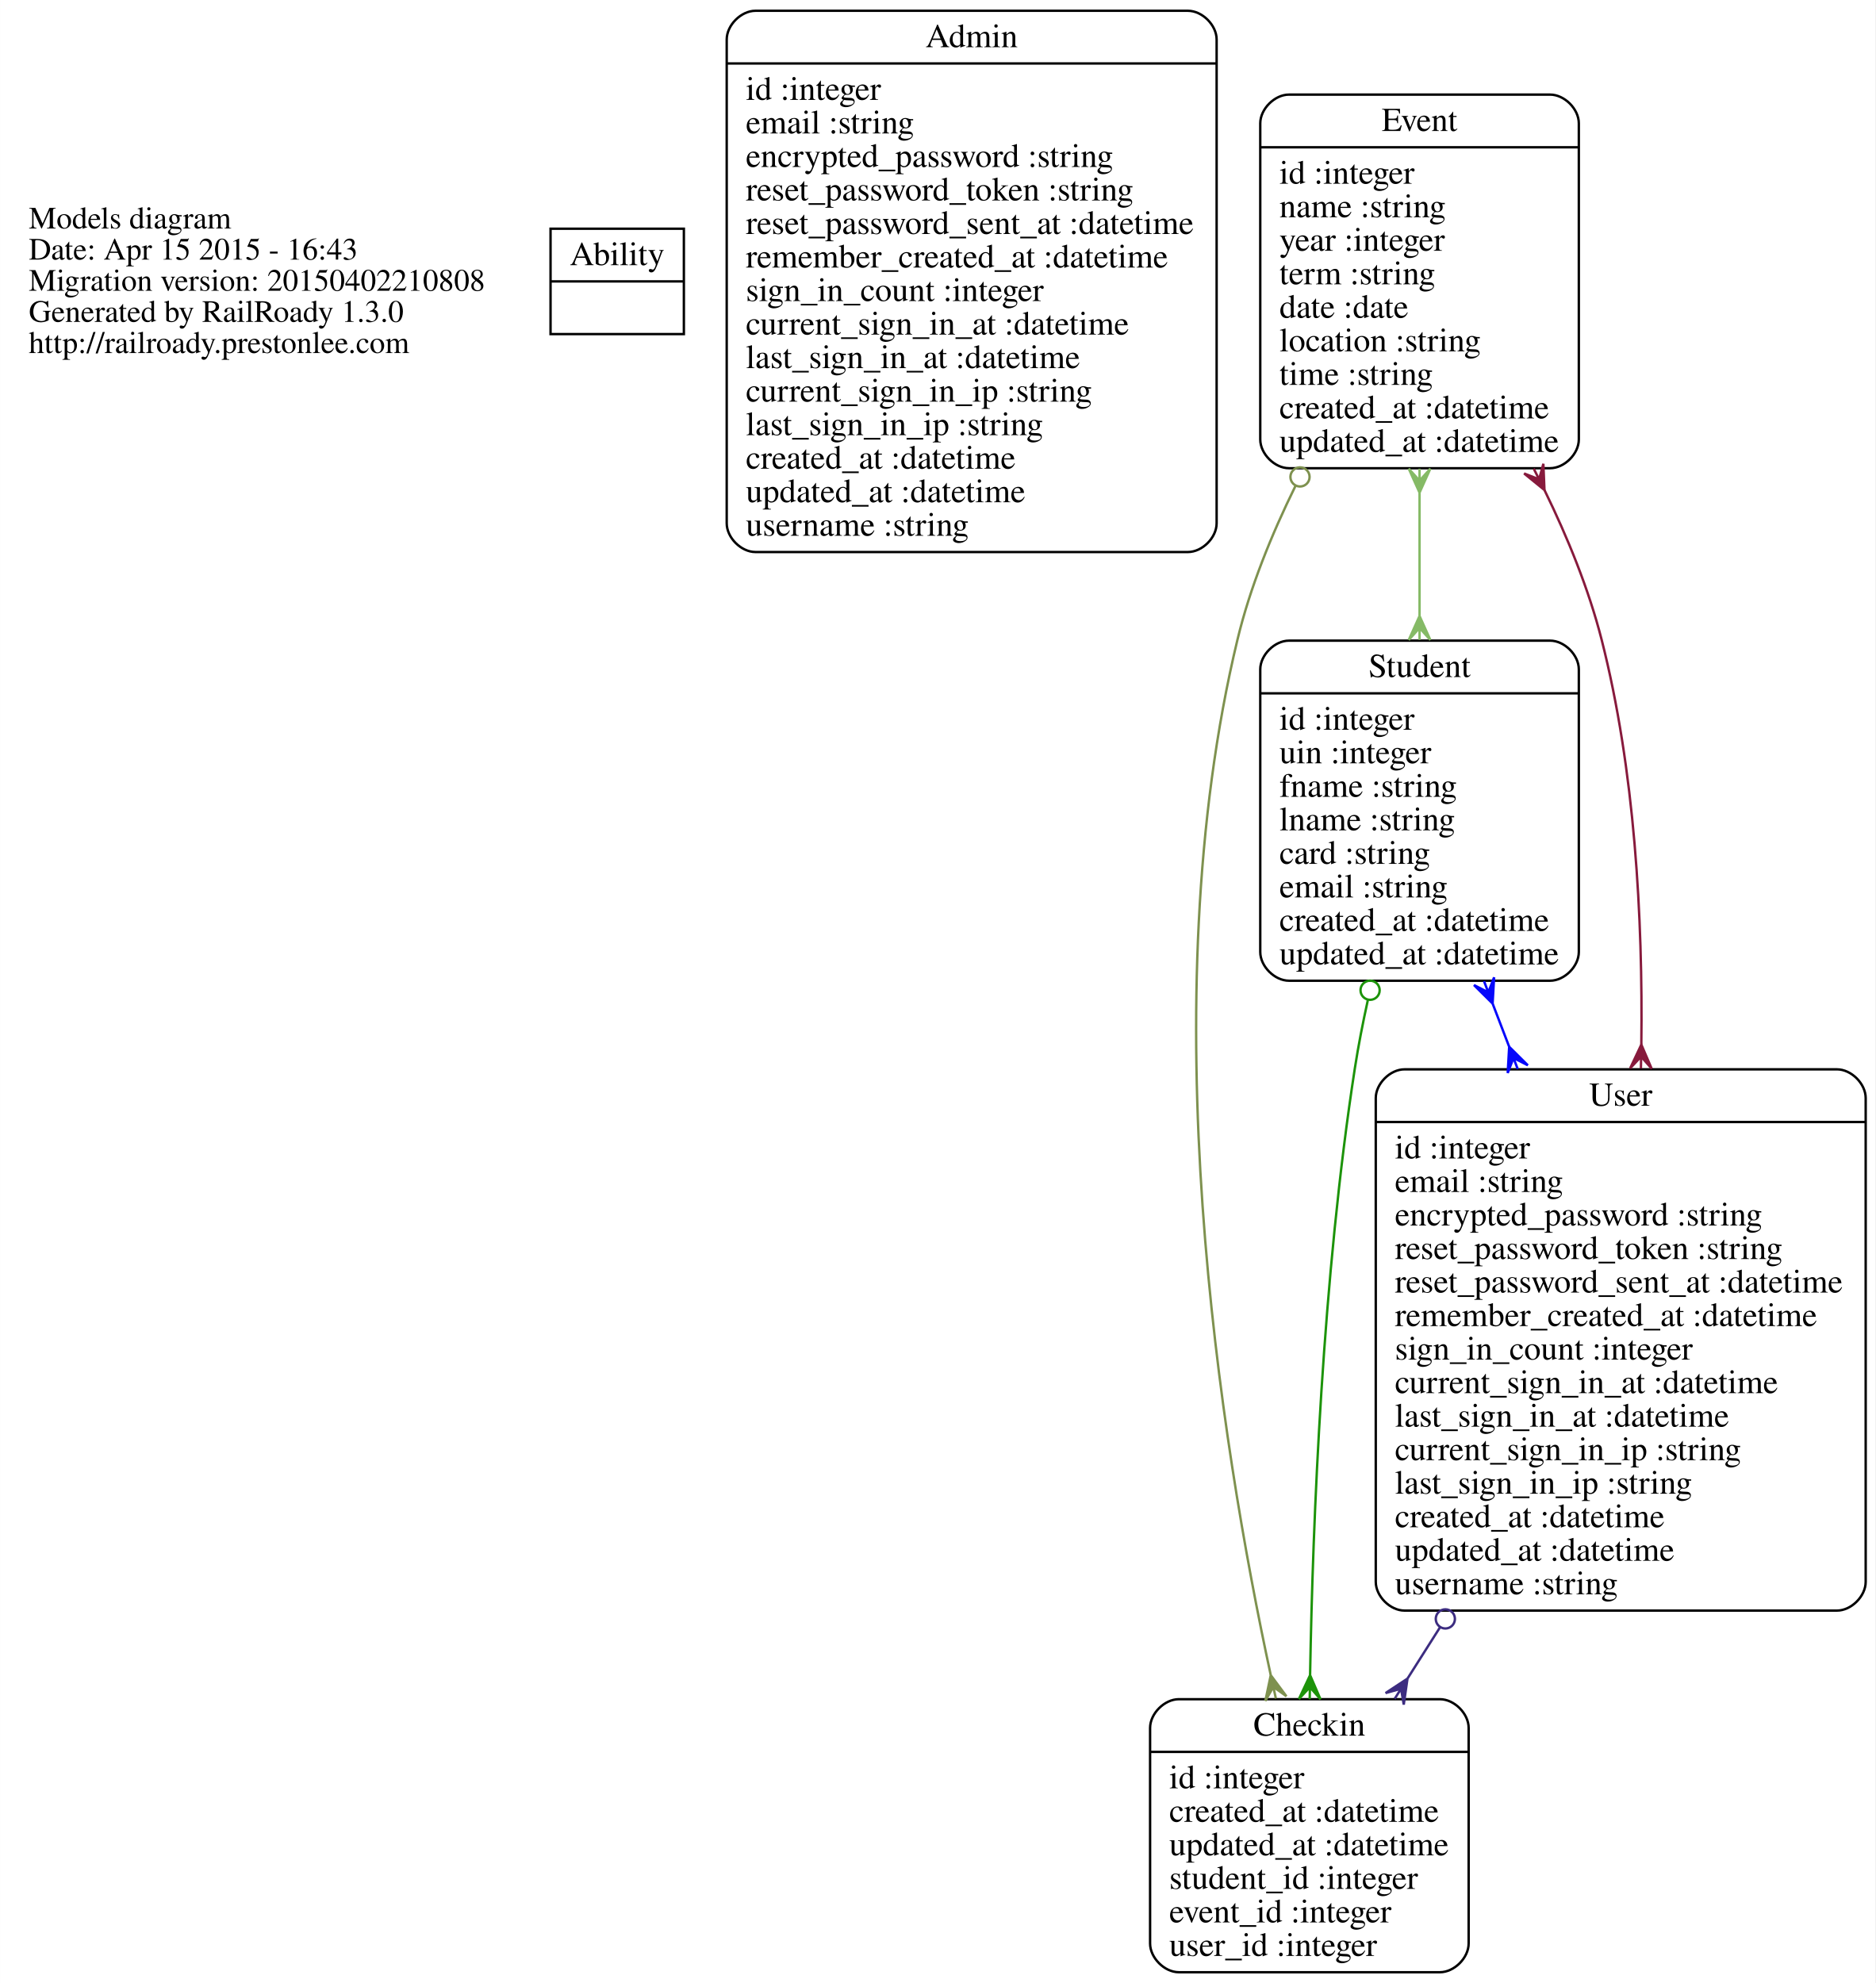
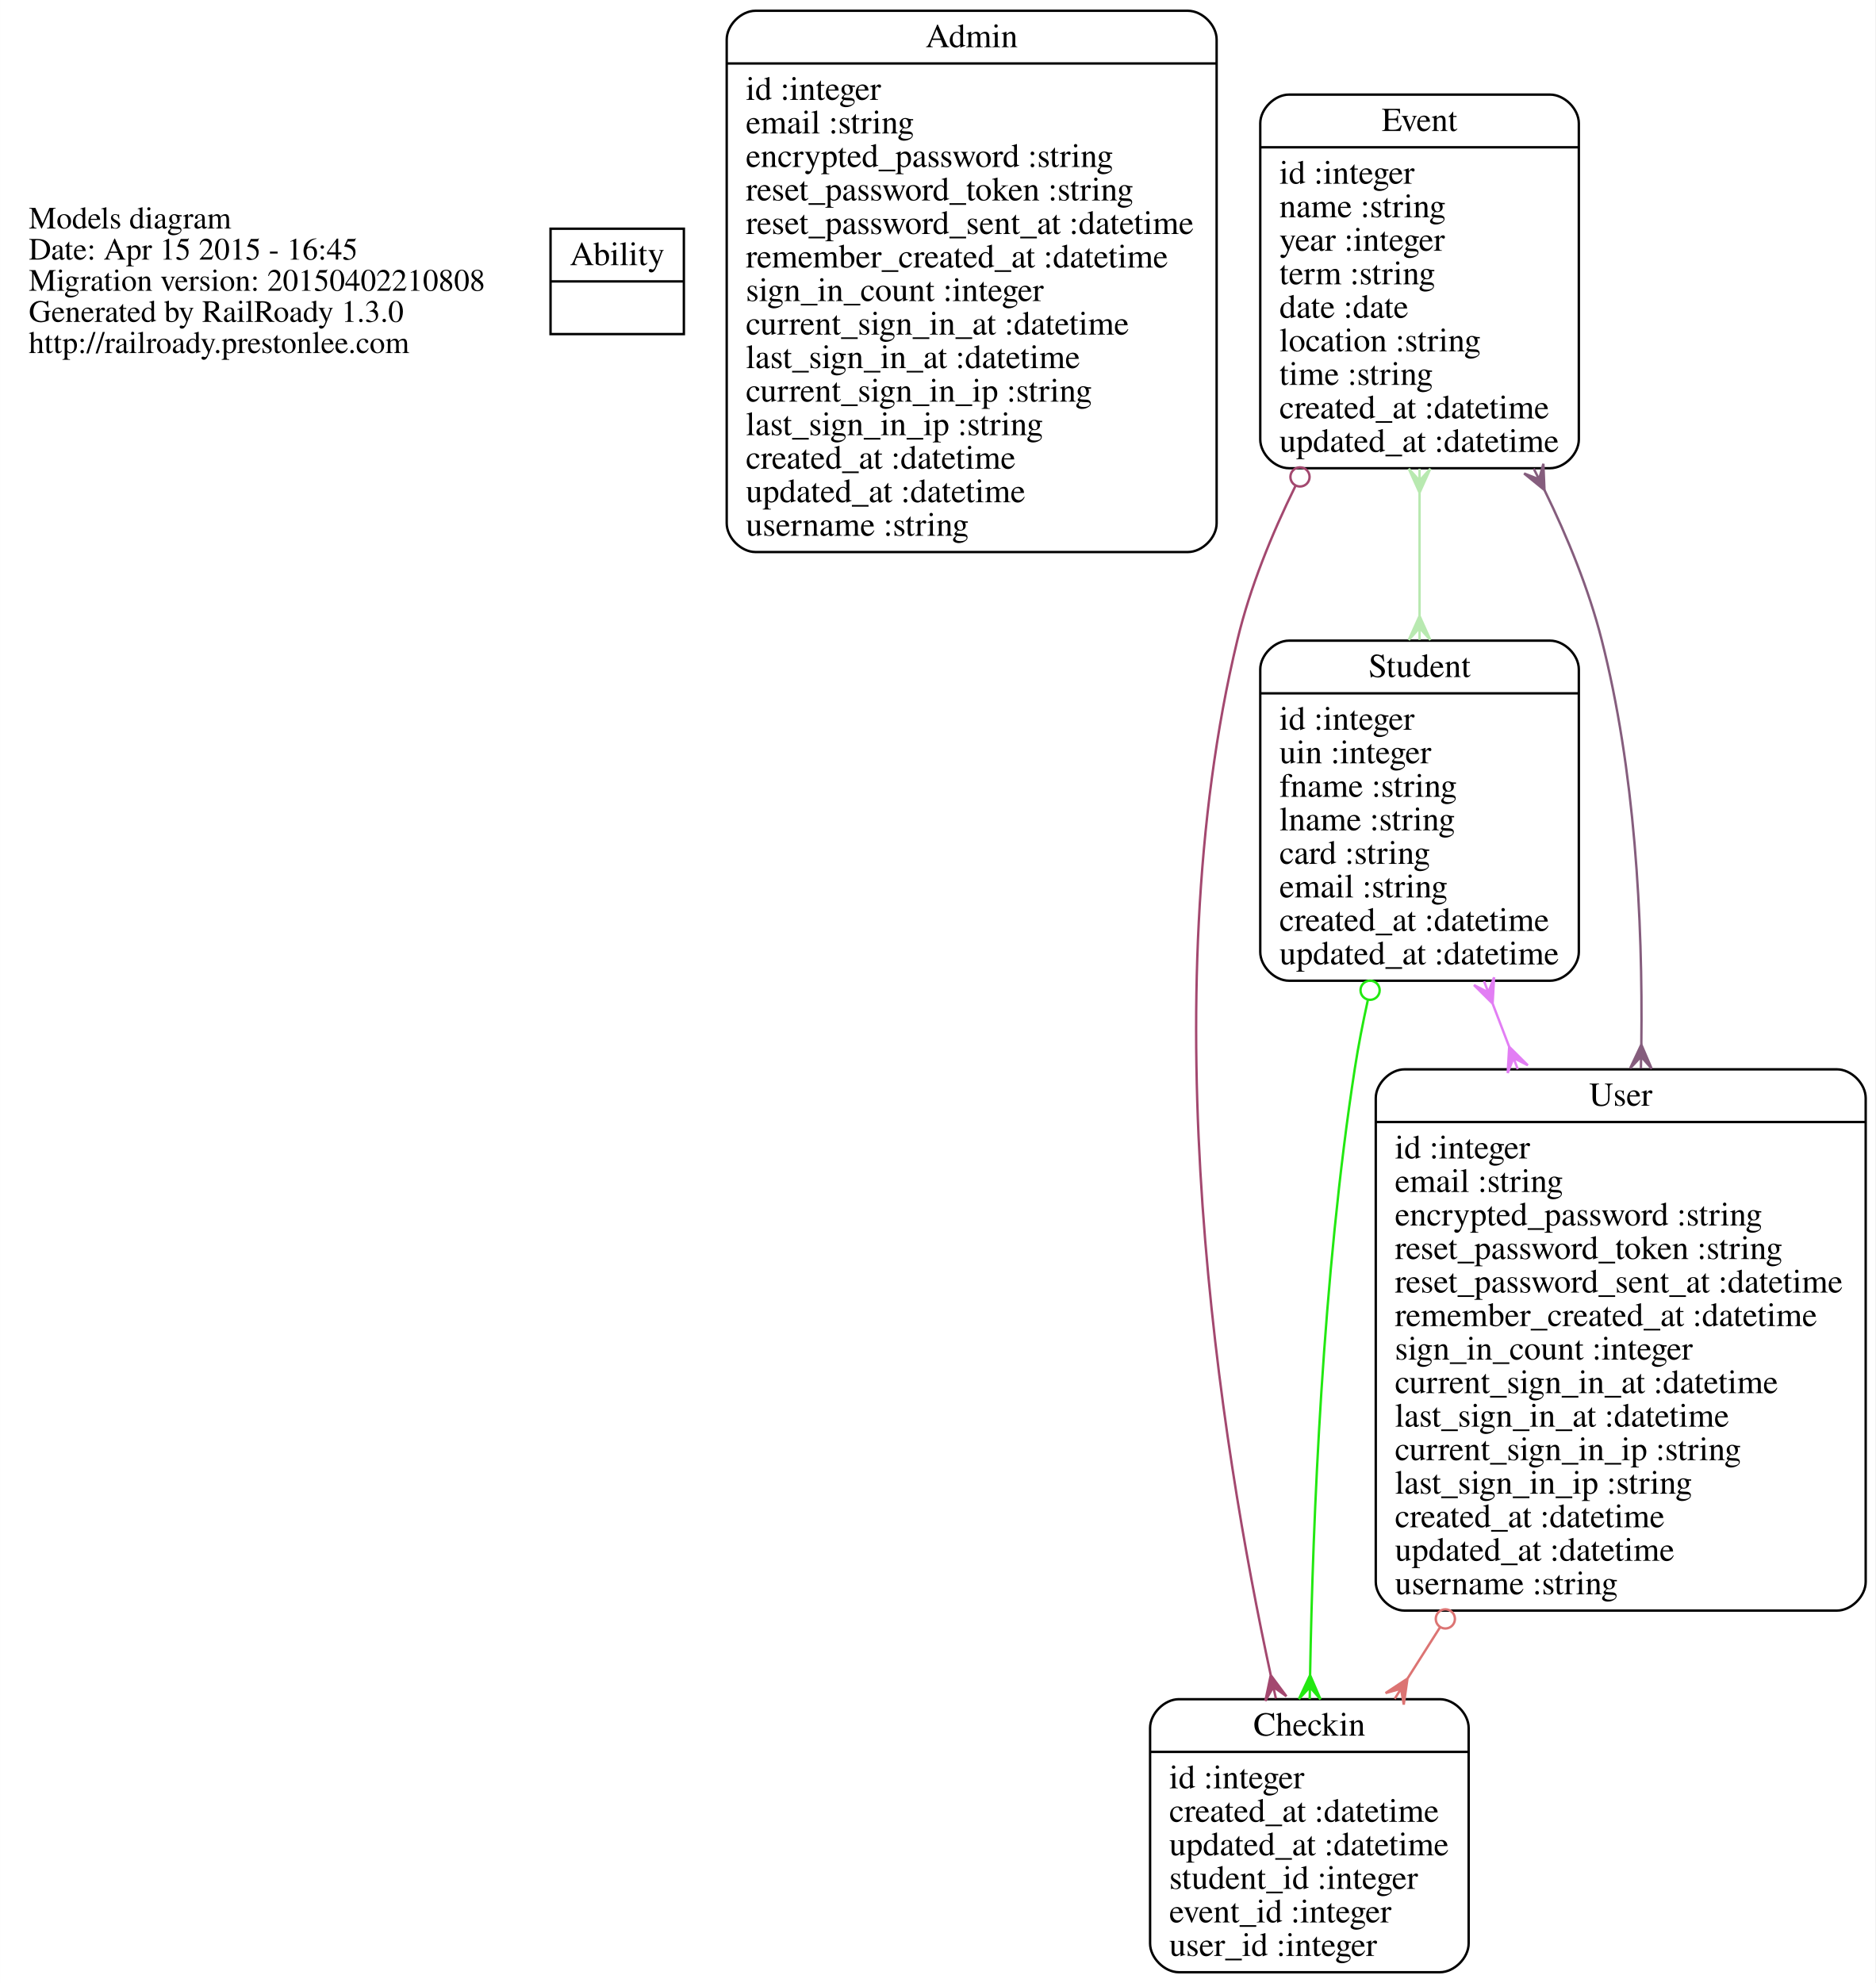
<svg xmlns="http://www.w3.org/2000/svg" width="783pt" height="828pt" viewBox="0.00 0.00 782.97 828.00">
  <g id="graph0" class="graph" transform="scale(1 1) rotate(0) translate(4 824)">
    <polygon fill="white" stroke="none" points="-4,4 -4,-824 778.966,-824 778.966,4 -4,4" />
    <g id="node1" class="node">
      <text text-anchor="start" x="8" y="-728.6" font-family="Times,serif" font-size="13.00">Models diagram</text>
-       <text text-anchor="start" x="8" y="-715.6" font-family="Times,serif" font-size="13.00">Date: Apr 15 2015 - 16:43</text>
+       <text text-anchor="start" x="8" y="-715.6" font-family="Times,serif" font-size="13.00">Date: Apr 15 2015 - 16:45</text>
      <text text-anchor="start" x="8" y="-702.6" font-family="Times,serif" font-size="13.00">Migration version: 20150402210808</text>
      <text text-anchor="start" x="8" y="-689.6" font-family="Times,serif" font-size="13.00">Generated by RailRoady 1.3.0</text>
      <text text-anchor="start" x="8" y="-676.6" font-family="Times,serif" font-size="13.00">http://railroady.prestonlee.com</text>
    </g>
    <g id="node2" class="node">
      <polygon fill="none" stroke="black" points="225.853,-684.5 225.853,-728.5 281.522,-728.5 281.522,-684.5 225.853,-684.5" />
      <text text-anchor="middle" x="253.688" y="-713.3" font-family="Times,serif" font-size="14.00">Ability</text>
      <polyline fill="none" stroke="black" points="225.853,-706.5 281.522,-706.5 " />
      <text text-anchor="middle" x="253.688" y="-691.3" font-family="Times,serif" font-size="14.00"> </text>
    </g>
    <g id="node3" class="node">
      <path fill="none" stroke="black" d="M311.41,-593.5C311.41,-593.5 491.966,-593.5 491.966,-593.5 497.966,-593.5 503.966,-599.5 503.966,-605.5 503.966,-605.5 503.966,-807.5 503.966,-807.5 503.966,-813.5 497.966,-819.5 491.966,-819.5 491.966,-819.5 311.41,-819.5 311.41,-819.5 305.41,-819.5 299.41,-813.5 299.41,-807.5 299.41,-807.5 299.41,-605.5 299.41,-605.5 299.41,-599.5 305.41,-593.5 311.41,-593.5" />
      <text text-anchor="middle" x="401.688" y="-804.3" font-family="Times,serif" font-size="14.00">Admin</text>
      <polyline fill="none" stroke="black" points="299.41,-797.5 503.966,-797.5 " />
      <text text-anchor="start" x="307.41" y="-782.3" font-family="Times,serif" font-size="14.00">id :integer</text>
      <text text-anchor="start" x="307.41" y="-768.3" font-family="Times,serif" font-size="14.00">email :string</text>
      <text text-anchor="start" x="307.41" y="-754.3" font-family="Times,serif" font-size="14.00">encrypted_password :string</text>
      <text text-anchor="start" x="307.41" y="-740.3" font-family="Times,serif" font-size="14.00">reset_password_token :string</text>
      <text text-anchor="start" x="307.41" y="-726.3" font-family="Times,serif" font-size="14.00">reset_password_sent_at :datetime</text>
      <text text-anchor="start" x="307.41" y="-712.3" font-family="Times,serif" font-size="14.00">remember_created_at :datetime</text>
      <text text-anchor="start" x="307.41" y="-698.3" font-family="Times,serif" font-size="14.00">sign_in_count :integer</text>
      <text text-anchor="start" x="307.41" y="-684.3" font-family="Times,serif" font-size="14.00">current_sign_in_at :datetime</text>
      <text text-anchor="start" x="307.41" y="-670.3" font-family="Times,serif" font-size="14.00">last_sign_in_at :datetime</text>
      <text text-anchor="start" x="307.41" y="-656.3" font-family="Times,serif" font-size="14.00">current_sign_in_ip :string</text>
      <text text-anchor="start" x="307.41" y="-642.3" font-family="Times,serif" font-size="14.00">last_sign_in_ip :string</text>
      <text text-anchor="start" x="307.41" y="-628.3" font-family="Times,serif" font-size="14.00">created_at :datetime</text>
      <text text-anchor="start" x="307.41" y="-614.3" font-family="Times,serif" font-size="14.00">updated_at :datetime</text>
      <text text-anchor="start" x="307.41" y="-600.3" font-family="Times,serif" font-size="14.00">username :string</text>
    </g>
    <g id="node4" class="node">
      <path fill="none" stroke="black" d="M488.182,-0.5C488.182,-0.5 597.193,-0.5 597.193,-0.5 603.193,-0.5 609.193,-6.5 609.193,-12.5 609.193,-12.5 609.193,-102.5 609.193,-102.5 609.193,-108.5 603.193,-114.5 597.193,-114.5 597.193,-114.5 488.182,-114.5 488.182,-114.5 482.182,-114.5 476.182,-108.5 476.182,-102.5 476.182,-102.5 476.182,-12.5 476.182,-12.5 476.182,-6.5 482.182,-0.5 488.182,-0.5" />
      <text text-anchor="middle" x="542.688" y="-99.3" font-family="Times,serif" font-size="14.00">Checkin</text>
      <polyline fill="none" stroke="black" points="476.182,-92.5 609.193,-92.5 " />
      <text text-anchor="start" x="484.182" y="-77.3" font-family="Times,serif" font-size="14.00">id :integer</text>
      <text text-anchor="start" x="484.182" y="-63.3" font-family="Times,serif" font-size="14.00">created_at :datetime</text>
      <text text-anchor="start" x="484.182" y="-49.3" font-family="Times,serif" font-size="14.00">updated_at :datetime</text>
      <text text-anchor="start" x="484.182" y="-35.3" font-family="Times,serif" font-size="14.00">student_id :integer</text>
      <text text-anchor="start" x="484.182" y="-21.3" font-family="Times,serif" font-size="14.00">event_id :integer</text>
      <text text-anchor="start" x="484.182" y="-7.3" font-family="Times,serif" font-size="14.00">user_id :integer</text>
    </g>
    <g id="node5" class="node">
      <path fill="none" stroke="black" d="M534.182,-628.5C534.182,-628.5 643.193,-628.5 643.193,-628.5 649.193,-628.5 655.193,-634.5 655.193,-640.5 655.193,-640.5 655.193,-772.5 655.193,-772.5 655.193,-778.5 649.193,-784.5 643.193,-784.5 643.193,-784.5 534.182,-784.5 534.182,-784.5 528.182,-784.5 522.182,-778.5 522.182,-772.5 522.182,-772.5 522.182,-640.5 522.182,-640.5 522.182,-634.5 528.182,-628.5 534.182,-628.5" />
      <text text-anchor="middle" x="588.688" y="-769.3" font-family="Times,serif" font-size="14.00">Event</text>
      <polyline fill="none" stroke="black" points="522.182,-762.5 655.193,-762.5 " />
      <text text-anchor="start" x="530.182" y="-747.3" font-family="Times,serif" font-size="14.00">id :integer</text>
      <text text-anchor="start" x="530.182" y="-733.3" font-family="Times,serif" font-size="14.00">name :string</text>
      <text text-anchor="start" x="530.182" y="-719.3" font-family="Times,serif" font-size="14.00">year :integer</text>
      <text text-anchor="start" x="530.182" y="-705.3" font-family="Times,serif" font-size="14.00">term :string</text>
      <text text-anchor="start" x="530.182" y="-691.3" font-family="Times,serif" font-size="14.00">date :date</text>
      <text text-anchor="start" x="530.182" y="-677.3" font-family="Times,serif" font-size="14.00">location :string</text>
      <text text-anchor="start" x="530.182" y="-663.3" font-family="Times,serif" font-size="14.00">time :string</text>
      <text text-anchor="start" x="530.182" y="-649.3" font-family="Times,serif" font-size="14.00">created_at :datetime</text>
      <text text-anchor="start" x="530.182" y="-635.3" font-family="Times,serif" font-size="14.00">updated_at :datetime</text>
    </g>
    <g id="edge1" class="edge">
-       <path fill="none" stroke="#7e914f" d="M536.858,-621.051C526.88,-600.775 517.916,-578.69 512.688,-557 476.192,-405.583 505.689,-221.2 526.532,-124.679" />
-       <ellipse fill="none" stroke="#7e914f" cx="538.776" cy="-624.862" rx="4" ry="4" />
-       <polygon fill="#7e914f" stroke="#7e914f" points="526.564,-124.534 533.105,-115.733 527.637,-119.651 528.709,-114.767 528.709,-114.767 528.709,-114.767 527.637,-119.651 524.314,-113.802 526.564,-124.534 526.564,-124.534" />
+       <path fill="none" stroke="#a3486f" d="M536.858,-621.051C526.88,-600.775 517.916,-578.69 512.688,-557 476.192,-405.583 505.689,-221.2 526.532,-124.679" />
+       <ellipse fill="none" stroke="#a3486f" cx="538.776" cy="-624.862" rx="4" ry="4" />
+       <polygon fill="#a3486f" stroke="#a3486f" points="526.564,-124.534 533.105,-115.733 527.637,-119.651 528.709,-114.767 528.709,-114.767 528.709,-114.767 527.637,-119.651 524.314,-113.802 526.564,-124.534 526.564,-124.534" />
    </g>
    <g id="node6" class="node">
      <path fill="none" stroke="black" d="M534.182,-414.5C534.182,-414.5 643.193,-414.5 643.193,-414.5 649.193,-414.5 655.193,-420.5 655.193,-426.5 655.193,-426.5 655.193,-544.5 655.193,-544.5 655.193,-550.5 649.193,-556.5 643.193,-556.5 643.193,-556.5 534.182,-556.5 534.182,-556.5 528.182,-556.5 522.182,-550.5 522.182,-544.5 522.182,-544.5 522.182,-426.5 522.182,-426.5 522.182,-420.5 528.182,-414.5 534.182,-414.5" />
      <text text-anchor="middle" x="588.688" y="-541.3" font-family="Times,serif" font-size="14.00">Student</text>
      <polyline fill="none" stroke="black" points="522.182,-534.5 655.193,-534.5 " />
      <text text-anchor="start" x="530.182" y="-519.3" font-family="Times,serif" font-size="14.00">id :integer</text>
      <text text-anchor="start" x="530.182" y="-505.3" font-family="Times,serif" font-size="14.00">uin :integer</text>
      <text text-anchor="start" x="530.182" y="-491.3" font-family="Times,serif" font-size="14.00">fname :string</text>
      <text text-anchor="start" x="530.182" y="-477.3" font-family="Times,serif" font-size="14.00">lname :string</text>
      <text text-anchor="start" x="530.182" y="-463.3" font-family="Times,serif" font-size="14.00">card :string</text>
      <text text-anchor="start" x="530.182" y="-449.3" font-family="Times,serif" font-size="14.00">email :string</text>
      <text text-anchor="start" x="530.182" y="-435.3" font-family="Times,serif" font-size="14.00">created_at :datetime</text>
      <text text-anchor="start" x="530.182" y="-421.3" font-family="Times,serif" font-size="14.00">updated_at :datetime</text>
    </g>
    <g id="edge2" class="edge">
-       <path fill="none" stroke="#85ba66" d="M588.688,-618.077C588.688,-601.221 588.688,-583.637 588.688,-567.013" />
-       <polygon fill="#85ba66" stroke="#85ba66" points="588.688,-618.289 584.188,-628.289 588.688,-623.289 588.688,-628.289 588.688,-628.289 588.688,-628.289 588.688,-623.289 593.188,-628.289 588.688,-618.289 588.688,-618.289" />
-       <polygon fill="#85ba66" stroke="#85ba66" points="588.688,-566.802 593.188,-556.801 588.688,-561.802 588.688,-556.802 588.688,-556.802 588.688,-556.802 588.688,-561.802 584.188,-556.802 588.688,-566.802 588.688,-566.802" />
+       <path fill="none" stroke="#b8e9b0" d="M588.688,-618.077C588.688,-601.221 588.688,-583.637 588.688,-567.013" />
+       <polygon fill="#b8e9b0" stroke="#b8e9b0" points="588.688,-618.289 584.188,-628.289 588.688,-623.289 588.688,-628.289 588.688,-628.289 588.688,-628.289 588.688,-623.289 593.188,-628.289 588.688,-618.289 588.688,-618.289" />
+       <polygon fill="#b8e9b0" stroke="#b8e9b0" points="588.688,-566.802 593.188,-556.801 588.688,-561.802 588.688,-556.802 588.688,-556.802 588.688,-556.802 588.688,-561.802 584.188,-556.802 588.688,-566.802 588.688,-566.802" />
    </g>
    <g id="node7" class="node">
      <path fill="none" stroke="black" d="M582.41,-151.5C582.41,-151.5 762.966,-151.5 762.966,-151.5 768.966,-151.5 774.966,-157.5 774.966,-163.5 774.966,-163.5 774.966,-365.5 774.966,-365.5 774.966,-371.5 768.966,-377.5 762.966,-377.5 762.966,-377.5 582.41,-377.5 582.41,-377.5 576.41,-377.5 570.41,-371.5 570.41,-365.5 570.41,-365.5 570.41,-163.5 570.41,-163.5 570.41,-157.5 576.41,-151.5 582.41,-151.5" />
      <text text-anchor="middle" x="672.688" y="-362.3" font-family="Times,serif" font-size="14.00">User</text>
      <polyline fill="none" stroke="black" points="570.41,-355.5 774.966,-355.5 " />
      <text text-anchor="start" x="578.41" y="-340.3" font-family="Times,serif" font-size="14.00">id :integer</text>
      <text text-anchor="start" x="578.41" y="-326.3" font-family="Times,serif" font-size="14.00">email :string</text>
      <text text-anchor="start" x="578.41" y="-312.3" font-family="Times,serif" font-size="14.00">encrypted_password :string</text>
      <text text-anchor="start" x="578.41" y="-298.3" font-family="Times,serif" font-size="14.00">reset_password_token :string</text>
      <text text-anchor="start" x="578.41" y="-284.3" font-family="Times,serif" font-size="14.00">reset_password_sent_at :datetime</text>
      <text text-anchor="start" x="578.41" y="-270.3" font-family="Times,serif" font-size="14.00">remember_created_at :datetime</text>
      <text text-anchor="start" x="578.41" y="-256.3" font-family="Times,serif" font-size="14.00">sign_in_count :integer</text>
      <text text-anchor="start" x="578.41" y="-242.3" font-family="Times,serif" font-size="14.00">current_sign_in_at :datetime</text>
      <text text-anchor="start" x="578.41" y="-228.3" font-family="Times,serif" font-size="14.00">last_sign_in_at :datetime</text>
      <text text-anchor="start" x="578.41" y="-214.3" font-family="Times,serif" font-size="14.00">current_sign_in_ip :string</text>
      <text text-anchor="start" x="578.41" y="-200.3" font-family="Times,serif" font-size="14.00">last_sign_in_ip :string</text>
      <text text-anchor="start" x="578.41" y="-186.3" font-family="Times,serif" font-size="14.00">created_at :datetime</text>
      <text text-anchor="start" x="578.41" y="-172.3" font-family="Times,serif" font-size="14.00">updated_at :datetime</text>
      <text text-anchor="start" x="578.41" y="-158.3" font-family="Times,serif" font-size="14.00">username :string</text>
    </g>
    <g id="edge3" class="edge">
-       <path fill="none" stroke="#871a3c" d="M640.869,-619.339C650.556,-599.511 659.308,-578.048 664.688,-557 678.585,-502.626 681.947,-440.682 681.291,-387.921" />
-       <polygon fill="#871a3c" stroke="#871a3c" points="640.845,-619.388 632.339,-626.309 638.603,-623.857 636.362,-628.326 636.362,-628.326 636.362,-628.326 638.603,-623.857 640.384,-630.344 640.845,-619.388 640.845,-619.388" />
-       <polygon fill="#871a3c" stroke="#871a3c" points="681.29,-387.837 685.616,-377.76 681.203,-382.838 681.116,-377.839 681.116,-377.839 681.116,-377.839 681.203,-382.838 676.617,-377.917 681.29,-387.837 681.29,-387.837" />
+       <path fill="none" stroke="#855d7d" d="M640.869,-619.339C650.556,-599.511 659.308,-578.048 664.688,-557 678.585,-502.626 681.947,-440.682 681.291,-387.921" />
+       <polygon fill="#855d7d" stroke="#855d7d" points="640.845,-619.388 632.339,-626.309 638.603,-623.857 636.362,-628.326 636.362,-628.326 636.362,-628.326 638.603,-623.857 640.384,-630.344 640.845,-619.388 640.845,-619.388" />
+       <polygon fill="#855d7d" stroke="#855d7d" points="681.29,-387.837 685.616,-377.76 681.203,-382.838 681.116,-377.839 681.116,-377.839 681.116,-377.839 681.203,-382.838 676.617,-377.917 681.29,-387.837 681.29,-387.837" />
    </g>
    <g id="edge4" class="edge">
-       <path fill="none" stroke="#1c9309" d="M567.114,-406.455C565.01,-396.924 563.126,-387.277 561.688,-378 548.21,-291.086 544.135,-189.509 542.988,-124.627" />
-       <ellipse fill="none" stroke="#1c9309" cx="568.04" cy="-410.523" rx="4" ry="4" />
-       <polygon fill="#1c9309" stroke="#1c9309" points="542.987,-124.535 547.328,-114.465 542.908,-119.536 542.828,-114.536 542.828,-114.536 542.828,-114.536 542.908,-119.536 538.329,-114.608 542.987,-124.535 542.987,-124.535" />
+       <path fill="none" stroke="#22e811" d="M567.114,-406.455C565.01,-396.924 563.126,-387.277 561.688,-378 548.21,-291.086 544.135,-189.509 542.988,-124.627" />
+       <ellipse fill="none" stroke="#22e811" cx="568.04" cy="-410.523" rx="4" ry="4" />
+       <polygon fill="#22e811" stroke="#22e811" points="542.987,-124.535 547.328,-114.465 542.908,-119.536 542.828,-114.536 542.828,-114.536 542.828,-114.536 542.908,-119.536 538.329,-114.608 542.987,-124.535 542.987,-124.535" />
    </g>
    <g id="edge5" class="edge">
-       <path fill="none" stroke="#0507fb" d="M619.259,-404.796C621.493,-398.972 623.773,-393.027 626.073,-387.032" />
-       <polygon fill="#0507fb" stroke="#0507fb" points="619.194,-404.967 611.411,-412.692 617.403,-409.635 615.612,-414.303 615.612,-414.303 615.612,-414.303 617.403,-409.635 619.814,-415.915 619.194,-404.967 619.194,-404.967" />
-       <polygon fill="#0507fb" stroke="#0507fb" points="626.116,-386.919 633.899,-379.194 627.907,-382.251 629.697,-377.582 629.697,-377.582 629.697,-377.582 627.907,-382.251 625.496,-375.971 626.116,-386.919 626.116,-386.919" />
+       <path fill="none" stroke="#e27ef4" d="M619.259,-404.796C621.493,-398.972 623.773,-393.027 626.073,-387.032" />
+       <polygon fill="#e27ef4" stroke="#e27ef4" points="619.194,-404.967 611.411,-412.692 617.403,-409.635 615.612,-414.303 615.612,-414.303 615.612,-414.303 617.403,-409.635 619.814,-415.915 619.194,-404.967 619.194,-404.967" />
+       <polygon fill="#e27ef4" stroke="#e27ef4" points="626.116,-386.919 633.899,-379.194 627.907,-382.251 629.697,-377.582 629.697,-377.582 629.697,-377.582 627.907,-382.251 625.496,-375.971 626.116,-386.919 626.116,-386.919" />
    </g>
    <g id="edge6" class="edge">
-       <path fill="none" stroke="#3c2c80" d="M597.271,-144.574C592.657,-137.298 588.114,-130.134 583.74,-123.237" />
-       <ellipse fill="none" stroke="#3c2c80" cx="599.46" cy="-148.025" rx="4" ry="4" />
-       <polygon fill="#3c2c80" stroke="#3c2c80" points="583.652,-123.098 582.097,-112.243 580.974,-118.875 578.297,-114.653 578.297,-114.653 578.297,-114.653 580.974,-118.875 574.496,-117.063 583.652,-123.098 583.652,-123.098" />
+       <path fill="none" stroke="#dc7473" d="M597.271,-144.574C592.657,-137.298 588.114,-130.134 583.74,-123.237" />
+       <ellipse fill="none" stroke="#dc7473" cx="599.46" cy="-148.025" rx="4" ry="4" />
+       <polygon fill="#dc7473" stroke="#dc7473" points="583.652,-123.098 582.097,-112.243 580.974,-118.875 578.297,-114.653 578.297,-114.653 578.297,-114.653 580.974,-118.875 574.496,-117.063 583.652,-123.098 583.652,-123.098" />
    </g>
  </g>
</svg>
